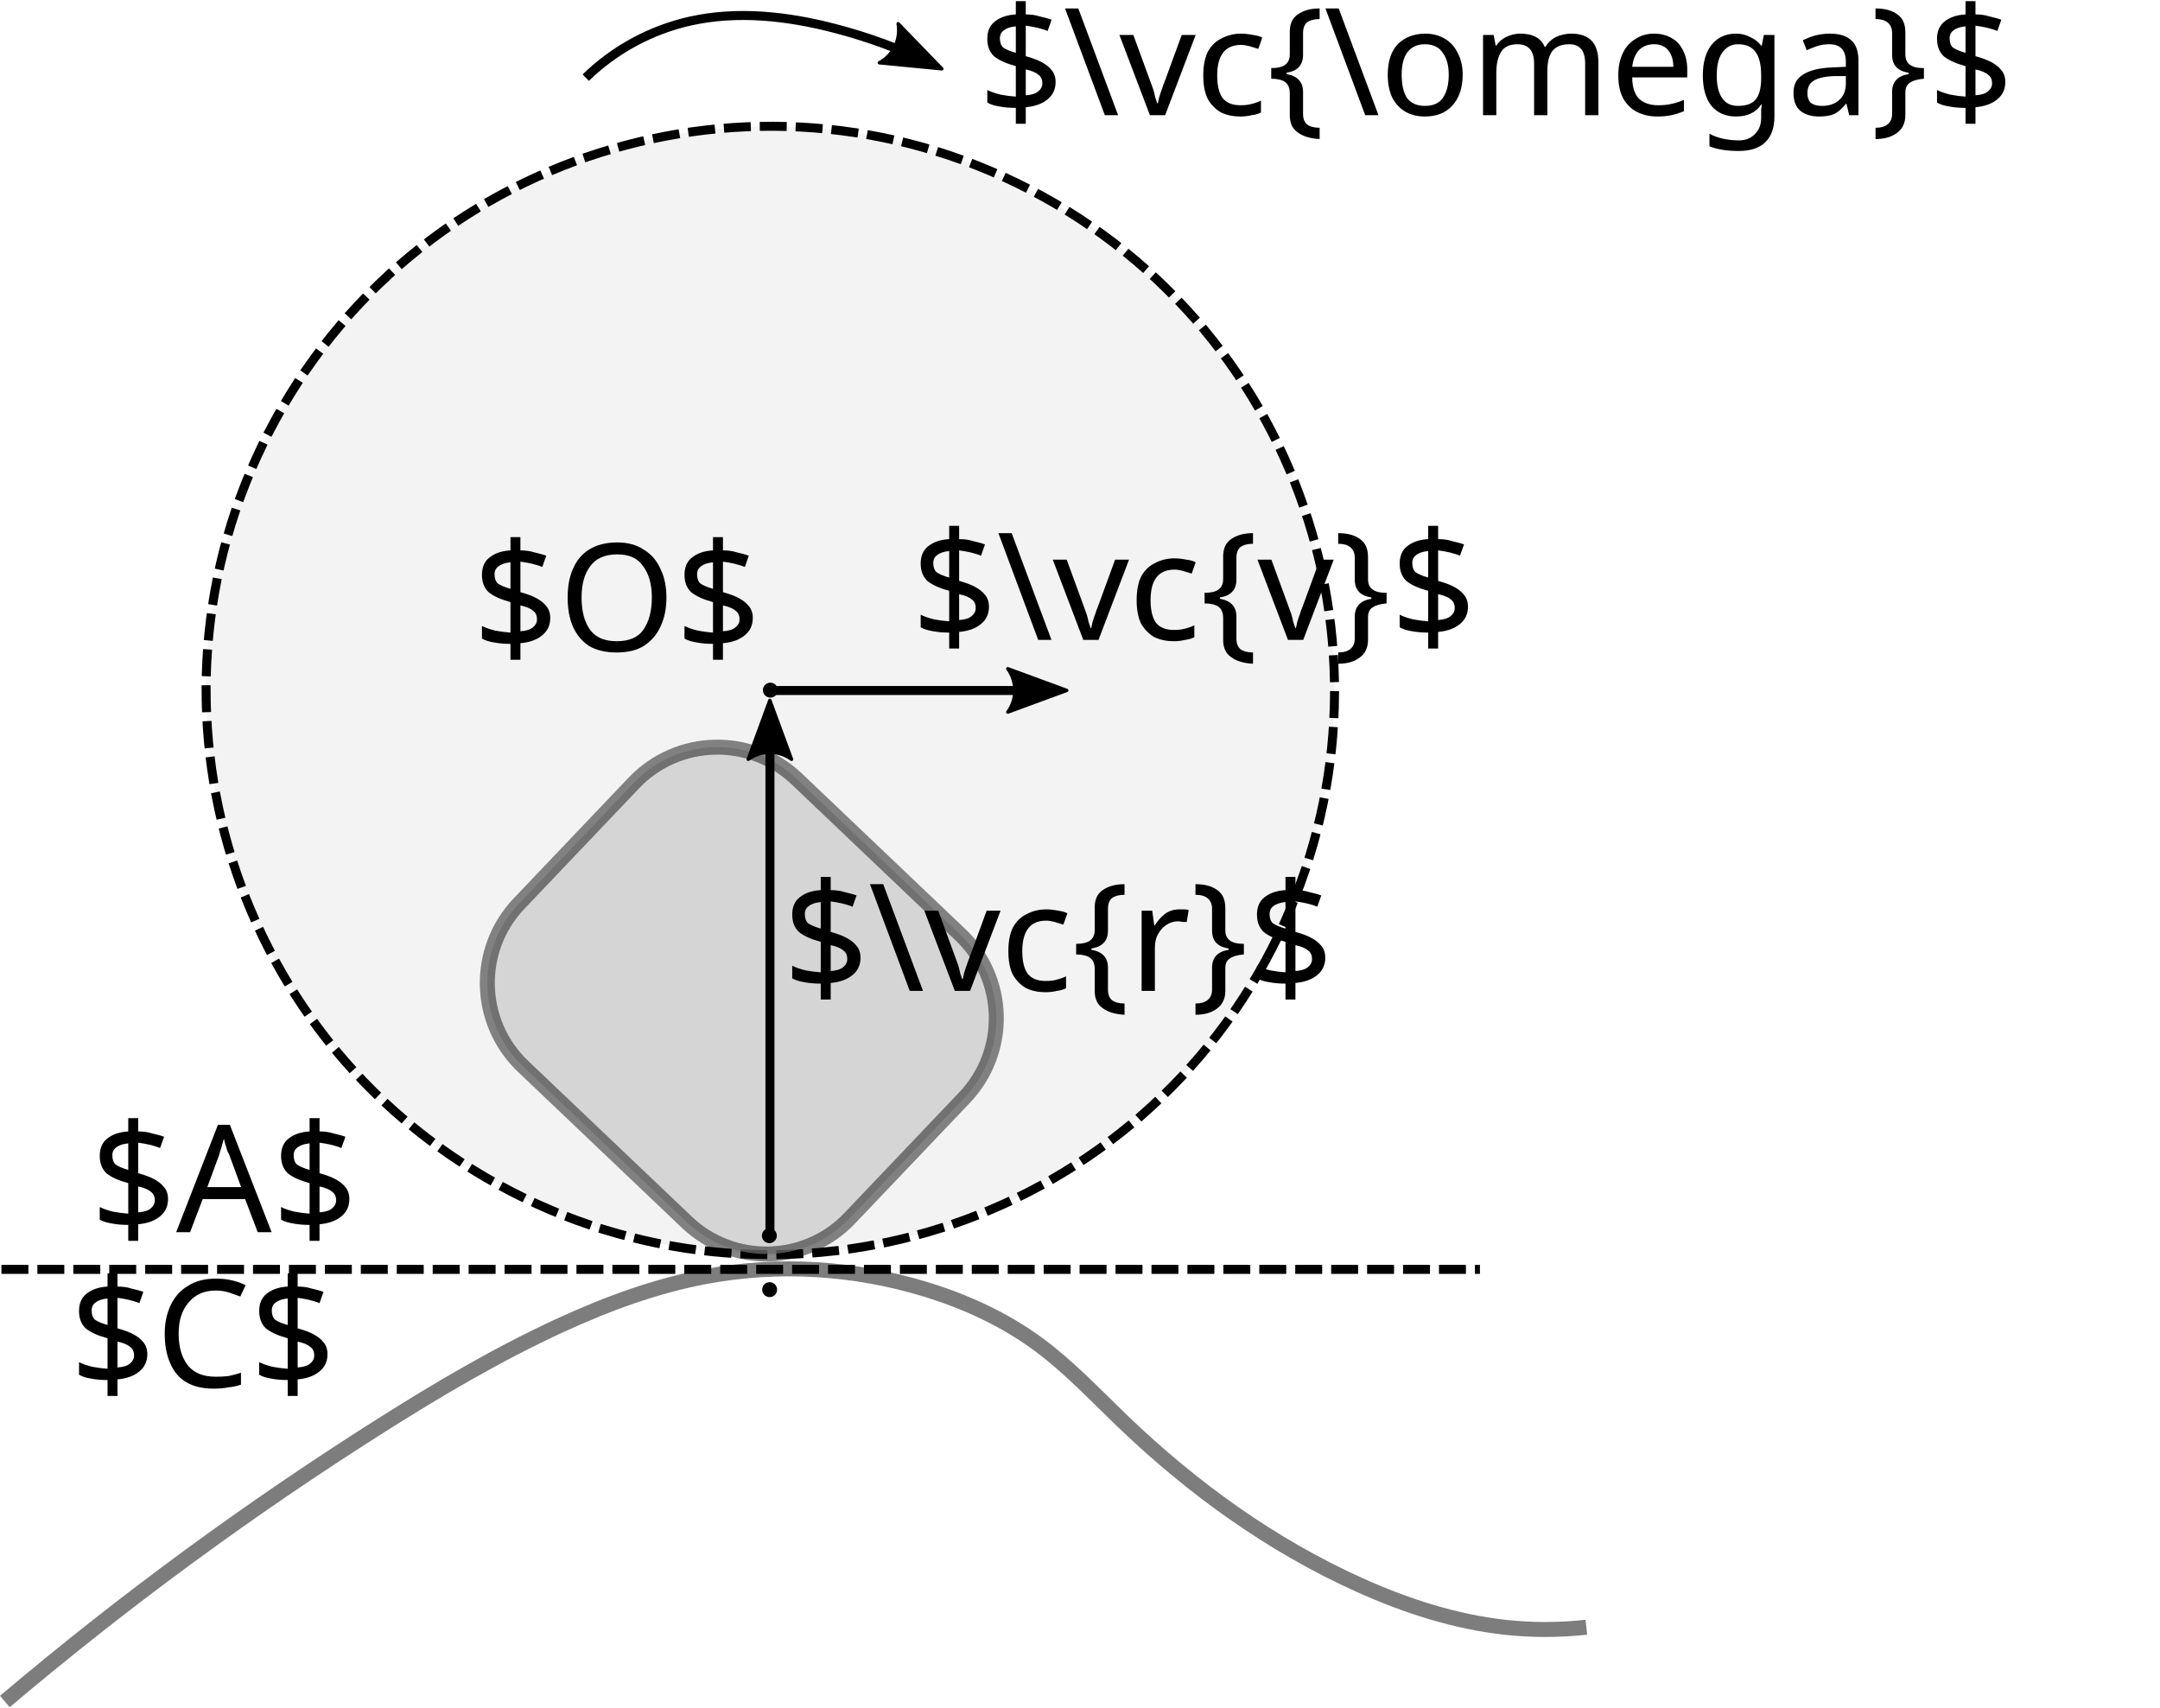
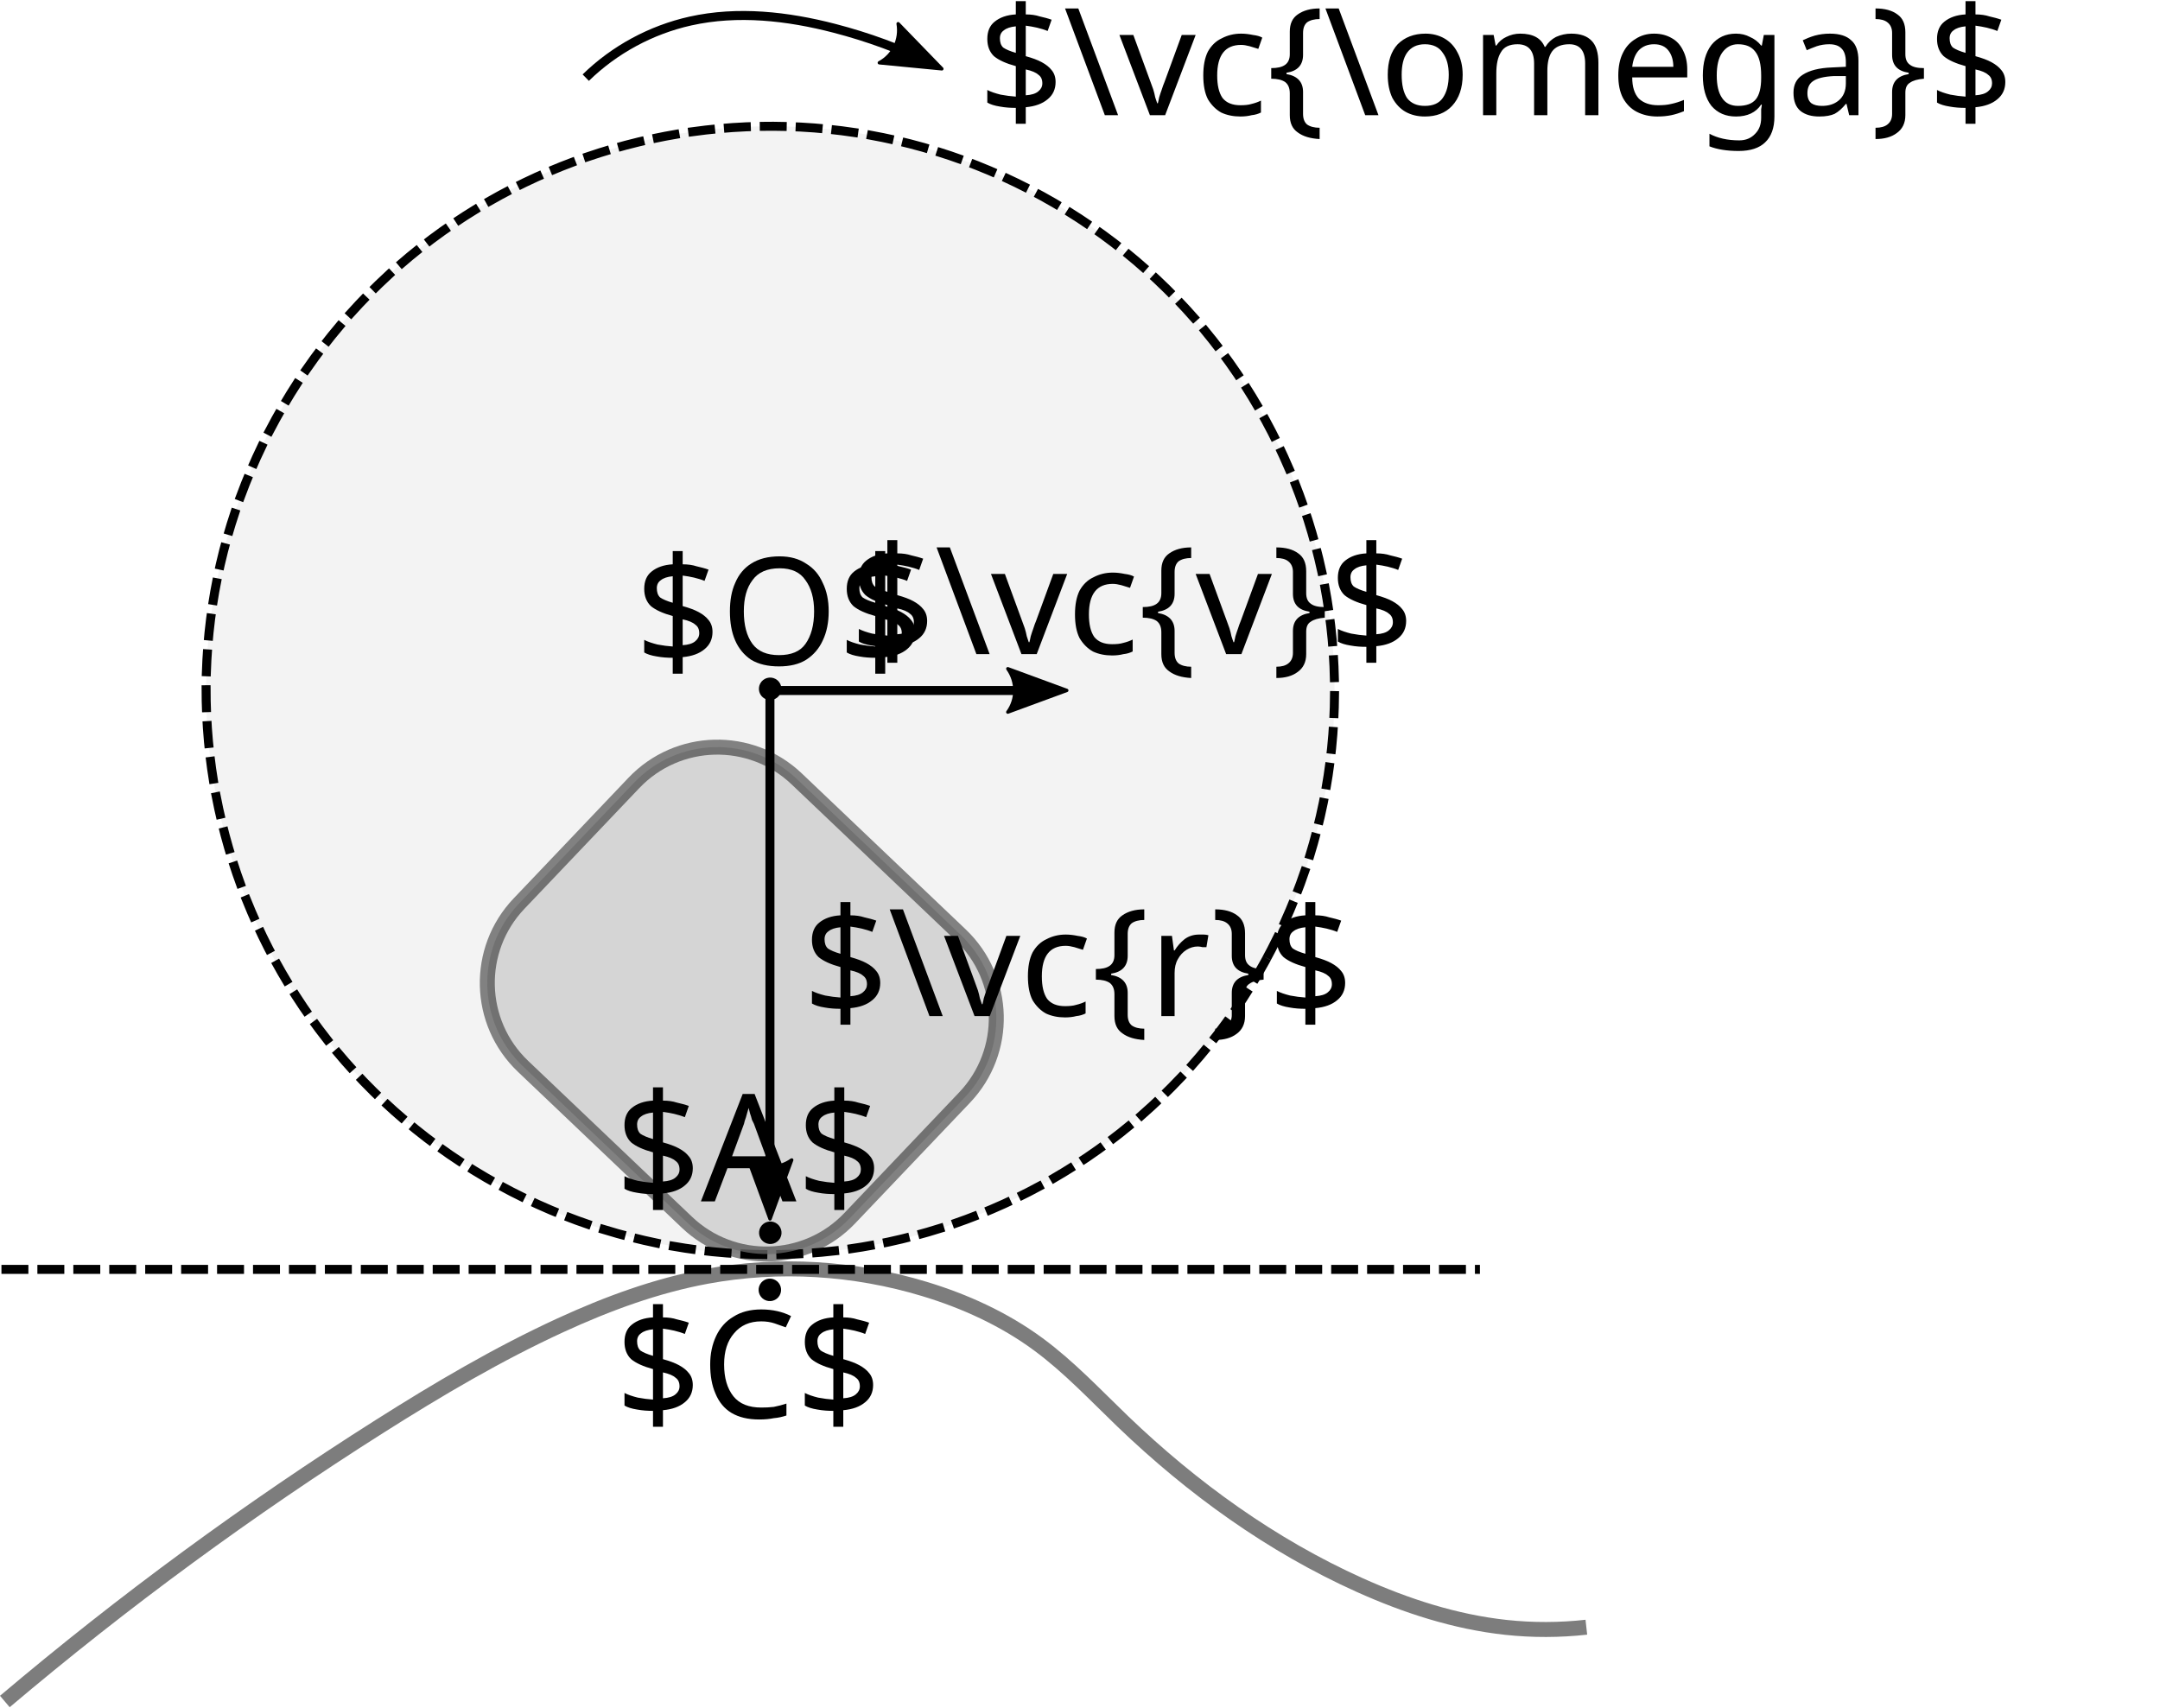
<svg xmlns="http://www.w3.org/2000/svg" width="50.907mm" height="40.238mm" viewBox="0 0 50.907 40.238" version="1.1" id="svg8">
  <defs id="defs2">
    <marker style="overflow:visible" id="marker1363" refX="0" refY="0" orient="auto">
      <path transform="scale(-0.6)" d="M 8.719,4.034 -2.207,0.016 8.719,-4.002 c -1.745,2.372 -1.735,5.617 -6e-7,8.035 z" style="fill:#000000;fill-opacity:1;fill-rule:evenodd;stroke:#000000;stroke-width:0.625;stroke-linejoin:round;stroke-opacity:1" id="path1361" />
    </marker>
    <marker style="overflow:visible" id="marker1273" refX="0" refY="0" orient="auto">
      <path transform="scale(-0.6)" d="M 8.719,4.034 -2.207,0.016 8.719,-4.002 c -1.745,2.372 -1.735,5.617 -6e-7,8.035 z" style="fill:#000000;fill-opacity:1;fill-rule:evenodd;stroke:#000000;stroke-width:0.625;stroke-linejoin:round;stroke-opacity:1" id="path1271" />
    </marker>
    <marker style="overflow:visible" id="Arrow2Mend" refX="0" refY="0" orient="auto">
      <path transform="scale(-0.6)" d="M 8.719,4.034 -2.207,0.016 8.719,-4.002 c -1.745,2.372 -1.735,5.617 -6e-7,8.035 z" style="fill:#000000;fill-opacity:1;fill-rule:evenodd;stroke:#000000;stroke-width:0.625;stroke-linejoin:round;stroke-opacity:1" id="path964" />
    </marker>
    <marker style="overflow:visible" id="marker926" refX="0" refY="0" orient="auto">
      <path transform="matrix(-0.8,0,0,-0.8,-10,0)" style="fill:#000000;fill-opacity:1;fill-rule:evenodd;stroke:#000000;stroke-width:1pt;stroke-opacity:1" d="M 0,0 5,-5 -12.5,0 5,5 Z" id="path924" />
    </marker>
  </defs>
-   <g transform="translate(-71.27395,-6.214958)" id="layer1" style="display:inline">
+   <g transform="translate(-71.27396,-6.214958)" id="layer1" style="display:inline">
    <path style="fill:none;stroke:none;stroke-width:0.081px;stroke-linecap:butt;stroke-linejoin:miter;stroke-opacity:1" d="m 0.043,24.665 v 0.548" id="path1593" />
    <path id="path1593-3" d="m 210.381,24.755 v 0.548" style="display:inline;fill:none;stroke:none;stroke-width:0.081px;stroke-linecap:butt;stroke-linejoin:miter;stroke-opacity:1" />
    <circle transform="rotate(28.78287)" r="13.295" cy="-23.349" cx="89.208" id="path35" style="fill:#e6e6e6;fill-opacity:0.494;stroke:#000000;stroke-width:0.212;stroke-linecap:square;stroke-miterlimit:4;stroke-dasharray:0.423, 0.423;stroke-dashoffset:0" />
    <rect transform="rotate(43.58084)" ry="2.713" y="-44.278" x="79.459" height="9.354" width="10.758" id="rect874" style="fill:#cccccc;fill-opacity:0.747;stroke:#000000;stroke-width:0.353;stroke-linecap:square;stroke-miterlimit:4;stroke-dasharray:none;stroke-dashoffset:0;stroke-opacity:0.472" />
-     <circle transform="rotate(28.78287)" r="0.176" cy="-23.356" cx="89.206" id="path876" style="fill:#000000;fill-opacity:1;stroke:none;stroke-width:0.198;stroke-linecap:square;stroke-miterlimit:4;stroke-dasharray:none;stroke-dashoffset:0" />
+     <circle transform="rotate(28.78287)" r="0.265" cy="-23.381" cx="89.186" id="path876" style="fill:#000000;fill-opacity:1;stroke:none;stroke-width:0.297;stroke-linecap:square;stroke-miterlimit:4;stroke-dasharray:none;stroke-dashoffset:0" />
    <path id="path899" d="m 71.388,46.319 c 2.794,-2.363 5.751,-4.534 8.842,-6.491 1.372,-0.869 2.775,-1.697 4.25,-2.376 1.107,-0.509 2.259,-0.935 3.457,-1.155 1.699,-0.313 3.472,-0.202 5.125,0.299 0.955,0.289 1.877,0.71 2.681,1.302 0.726,0.534 1.345,1.197 1.995,1.821 1.638,1.573 3.507,2.922 5.578,3.854 1.096,0.493 2.254,0.87 3.45,0.999 0.629,0.068 1.266,0.066 1.895,-0.004" style="fill:none;stroke:#000000;stroke-width:0.353;stroke-linecap:butt;stroke-linejoin:miter;stroke-miterlimit:4;stroke-dasharray:none;stroke-opacity:0.509" />
    <path id="path905" d="m 71.308,36.134 h 34.845" style="fill:none;stroke:#000000;stroke-width:0.212;stroke-linecap:butt;stroke-linejoin:miter;stroke-miterlimit:4;stroke-dasharray:0.635, 0.212;stroke-dashoffset:0;stroke-opacity:1" />
    <path id="path931" d="m 85.079,8.045 c 0.677,-0.661 1.541,-1.128 2.465,-1.334 1.118,-0.249 2.29,-0.116 3.399,0.172 0.783,0.203 1.546,0.483 2.275,0.834" style="fill:none;stroke:#000000;stroke-width:0.212;stroke-linecap:butt;stroke-linejoin:miter;stroke-miterlimit:4;stroke-dasharray:none;stroke-opacity:1;marker-end:url(#Arrow2Mend)" />
-     <text id="text1227" y="21.562" x="82.413" style="font-size:3.528px;line-height:1.25;font-family:sans-serif;letter-spacing:0px;stroke-width:0.265" xml:space="preserve">
-       <tspan style="stroke-width:0.265" y="21.562" x="82.413" id="tspan1225">$O$</tspan>
+     <text id="text1227" y="21.887" x="86.24" style="font-size:3.528px;line-height:1.25;font-family:sans-serif;letter-spacing:0px;stroke-width:0.265" xml:space="preserve">
+       <tspan style="stroke-width:0.265" y="21.887" x="86.24" id="tspan1225">$O$</tspan>
    </text>
-     <circle style="display:inline;fill:#000000;fill-opacity:1;stroke:none;stroke-width:0.198;stroke-linecap:square;stroke-miterlimit:4;stroke-dasharray:none;stroke-dashoffset:0" id="path876-9" cx="95.376" cy="-12.075" r="0.176" transform="rotate(28.78287)" />
-     <text xml:space="preserve" style="font-size:3.528px;line-height:1.25;font-family:sans-serif;letter-spacing:0px;display:inline;stroke-width:0.265" x="73.406" y="35.256" id="text1227-4">
-       <tspan id="tspan1225-6" x="73.406" y="35.256" style="stroke-width:0.265">$A$</tspan>
+     <circle style="display:inline;fill:#000000;fill-opacity:1;stroke:none;stroke-width:0.297;stroke-linecap:square;stroke-miterlimit:4;stroke-dasharray:none;stroke-dashoffset:0" id="path876-9" cx="95.362" cy="-12.146" r="0.265" transform="rotate(28.78287)" />
+     <text xml:space="preserve" style="font-size:3.528px;line-height:1.25;font-family:sans-serif;letter-spacing:0px;display:inline;stroke-width:0.265" x="85.775" y="34.528" id="text1227-4">
+       <tspan id="tspan1225-6" x="85.775" y="34.528" style="stroke-width:0.265">$A$</tspan>
    </text>
-     <circle transform="rotate(28.78287)" r="0.176" cy="-10.963" cx="95.994" id="path876-9-1" style="display:inline;fill:#000000;fill-opacity:1;stroke:none;stroke-width:0.198;stroke-linecap:square;stroke-miterlimit:4;stroke-dasharray:none;stroke-dashoffset:0" />
-     <text id="text1267" y="38.914" x="72.918" style="font-size:3.528px;line-height:1.25;font-family:sans-serif;letter-spacing:0px;stroke-width:0.265" xml:space="preserve">
-       <tspan style="stroke-width:0.265" y="38.914" x="72.918" id="tspan1265">$C$</tspan>
+     <path d="m 96.266,-10.961 a 0.265,0.265 0 0 1 -0.265,0.265 0.265,0.265 0 0 1 -0.265,-0.265 0.265,0.265 0 0 1 0.265,-0.265 0.265,0.265 0 0 1 0.265,0.265" transform="rotate(28.78287)" style="display:inline;fill:#000000;fill-opacity:1;stroke:none;stroke-width:0.297;stroke-linecap:square;stroke-miterlimit:4;stroke-dasharray:none;stroke-dashoffset:0" id="path876-9-1" />
+     <text id="text1267" y="39.642" x="85.775" style="font-size:3.528px;line-height:1.25;font-family:sans-serif;letter-spacing:0px;stroke-width:0.265" xml:space="preserve">
+       <tspan style="stroke-width:0.265" y="39.642" x="85.775" id="tspan1265">$C$</tspan>
    </text>
    <path id="path1269" d="M 89.428,22.49 H 96.135" style="fill:none;stroke:#000000;stroke-width:0.212;stroke-linecap:butt;stroke-linejoin:miter;stroke-miterlimit:4;stroke-dasharray:none;stroke-opacity:1;marker-end:url(#marker1273)" />
-     <text xml:space="preserve" style="font-size:3.528px;line-height:1.25;font-family:sans-serif;letter-spacing:0px;display:inline;stroke-width:0.265" x="92.753" y="21.299" id="text1227-6">
-       <tspan id="tspan1225-5" x="92.753" y="21.299" style="stroke-width:0.265">$\vc{v}$</tspan>
+     <text xml:space="preserve" style="font-size:3.528px;line-height:1.25;font-family:sans-serif;letter-spacing:0px;display:inline;stroke-width:0.265" x="91.298" y="21.63" id="text1227-6">
+       <tspan id="tspan1225-5" x="91.298" y="21.63" style="stroke-width:0.265">$\vc{v}$</tspan>
    </text>
-     <path id="path1359" d="M 89.42,35.355 V 23.003" style="fill:none;stroke:#000000;stroke-width:0.212;stroke-linecap:butt;stroke-linejoin:miter;stroke-miterlimit:4;stroke-dasharray:none;stroke-opacity:1;marker-end:url(#marker1363)" />
-     <text id="text1421" y="29.567" x="89.727" style="font-size:3.528px;line-height:1.25;font-family:sans-serif;letter-spacing:0px;stroke-width:0.265" xml:space="preserve">
-       <tspan style="stroke-width:0.265" y="29.567" x="89.727" id="tspan1419">$\vc{r}$</tspan>
+     <path id="path1359" d="m 89.42,22.683 v 11.981" style="fill:none;stroke:#000000;stroke-width:0.212;stroke-linecap:butt;stroke-linejoin:miter;stroke-miterlimit:4;stroke-dasharray:none;stroke-opacity:1;marker-end:url(#marker1363)" />
+     <text id="text1421" y="30.162" x="90.19" style="font-size:3.528px;line-height:1.25;font-family:sans-serif;letter-spacing:0px;stroke-width:0.265" xml:space="preserve">
+       <tspan style="stroke-width:0.265" y="30.162" x="90.19" id="tspan1419">$\vc{r}$</tspan>
    </text>
    <text id="text1461" y="8.93" x="94.324" style="font-size:3.528px;line-height:1.25;font-family:sans-serif;letter-spacing:0px;stroke-width:0.265" xml:space="preserve">
      <tspan style="stroke-width:0.265" y="8.93" x="94.324" id="tspan1459">$\vc{\omega}$</tspan>
    </text>
  </g>
</svg>
